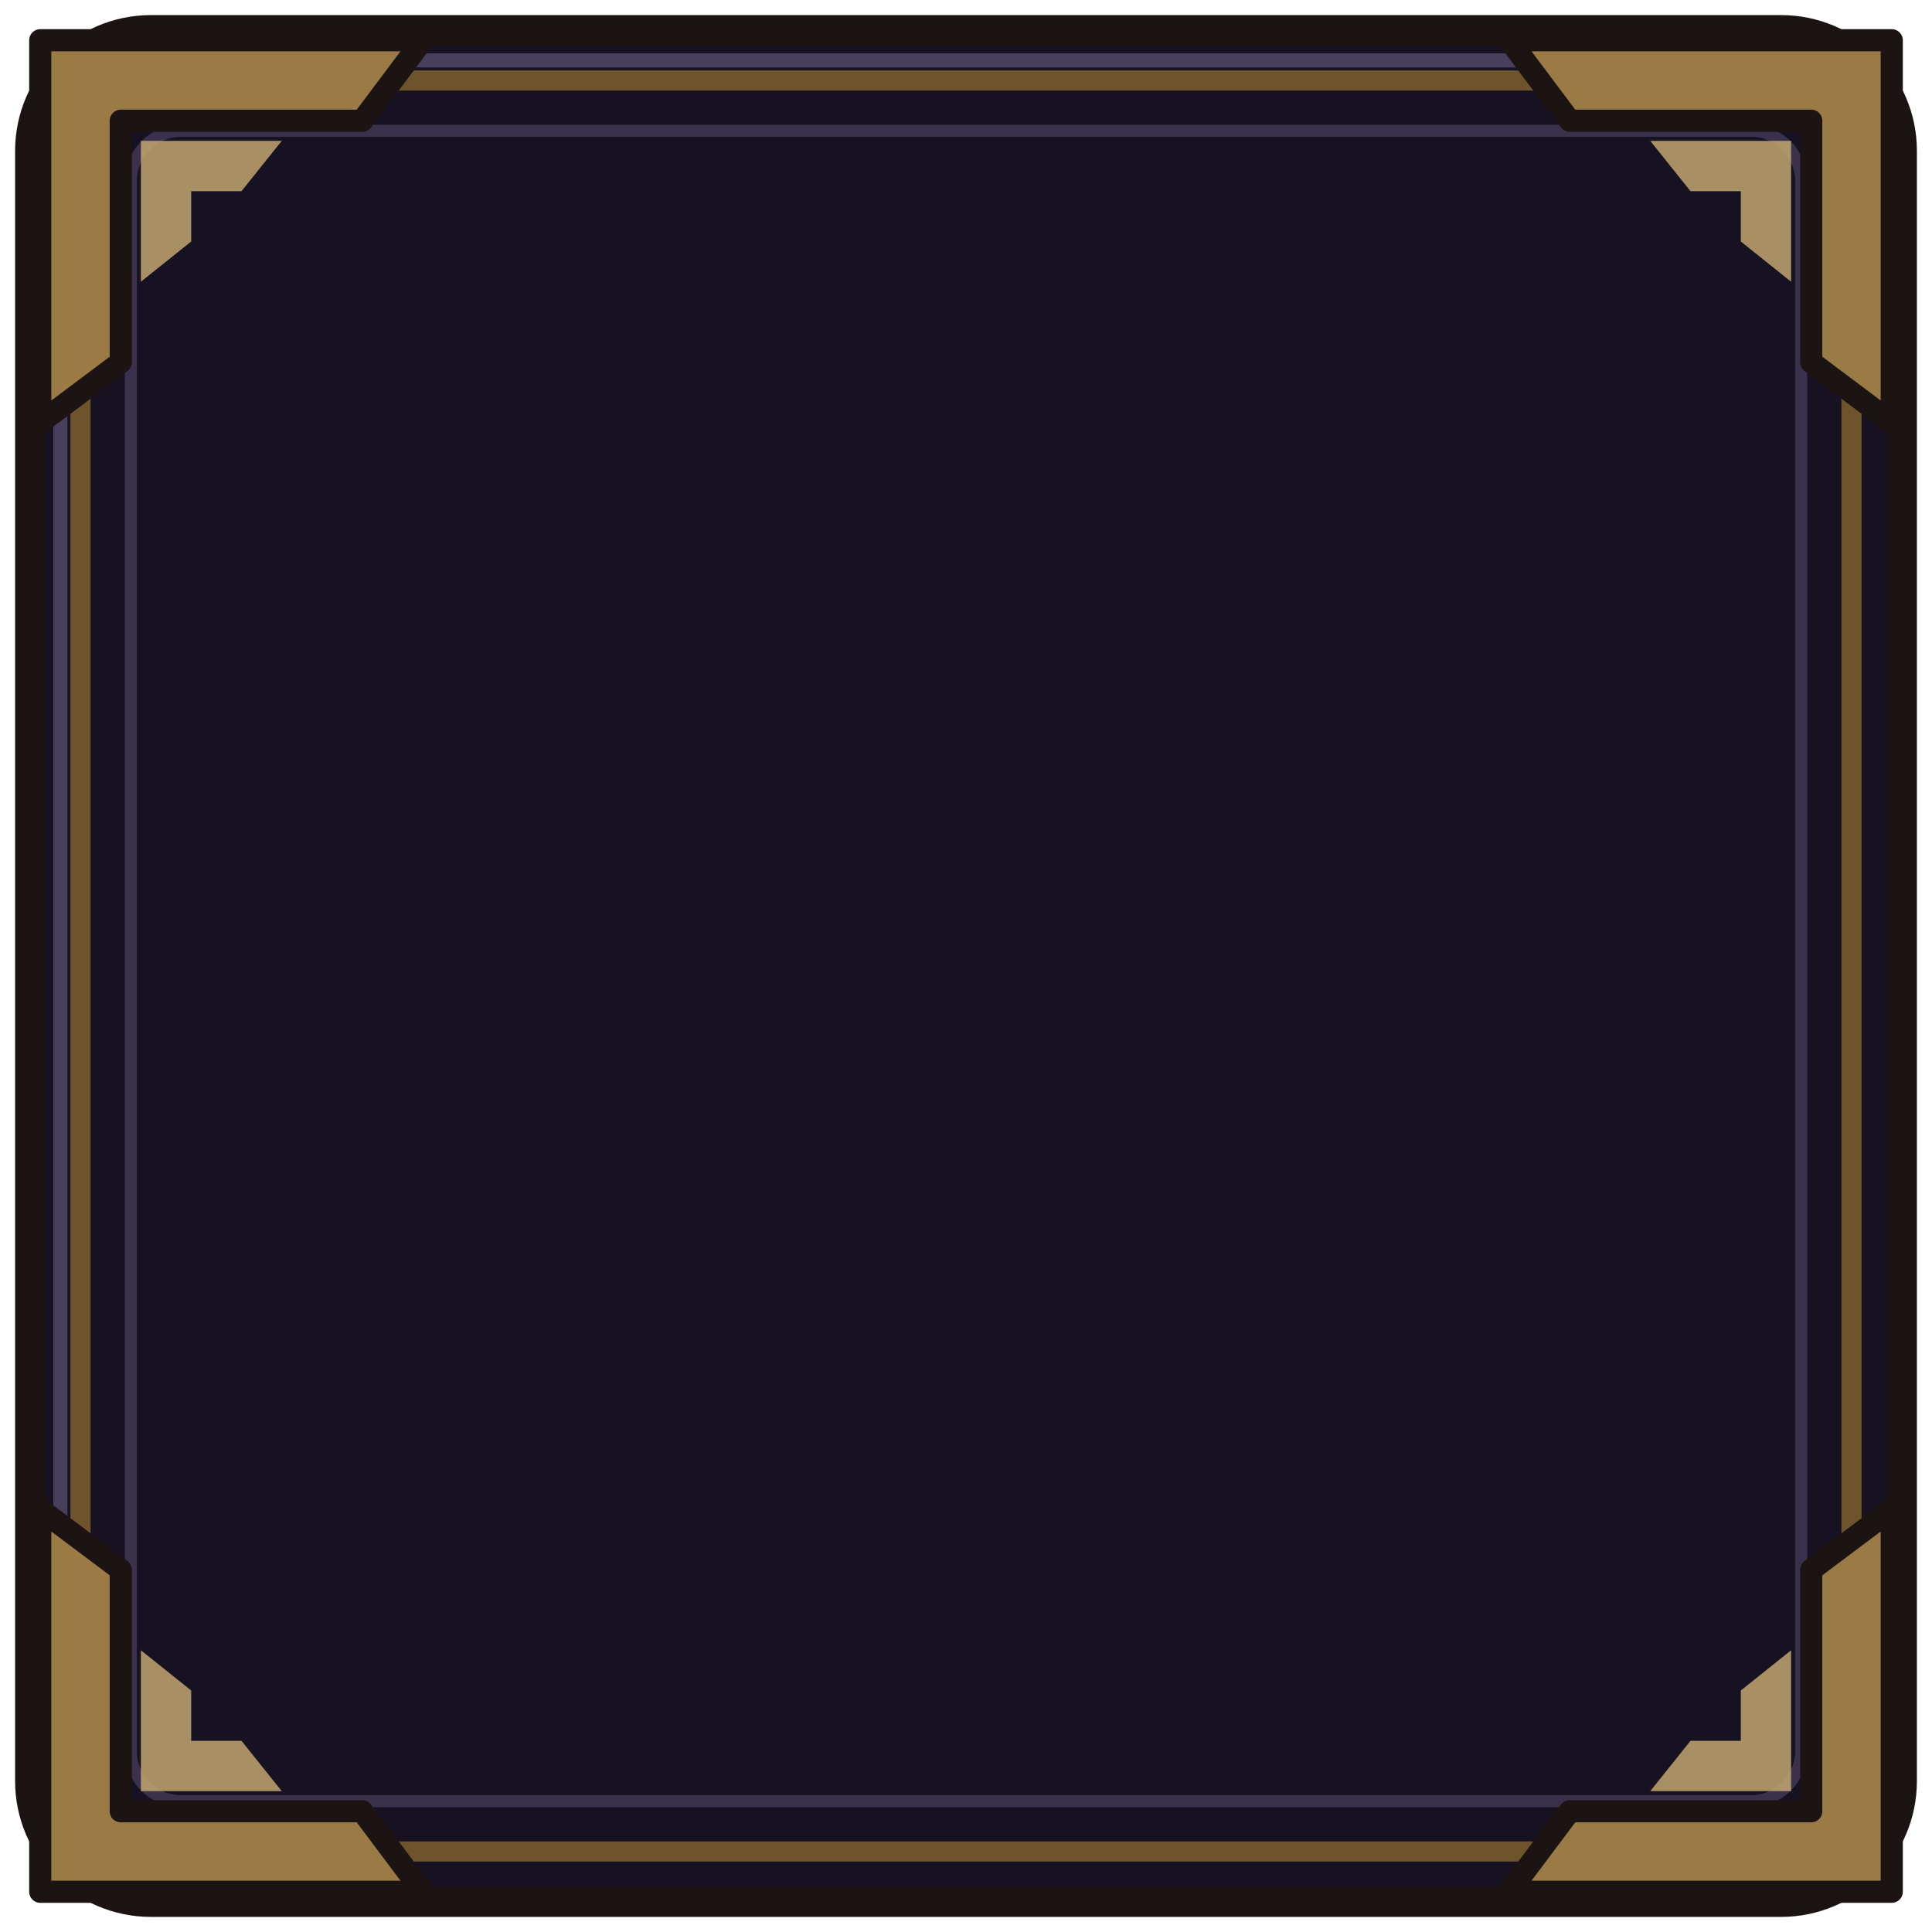
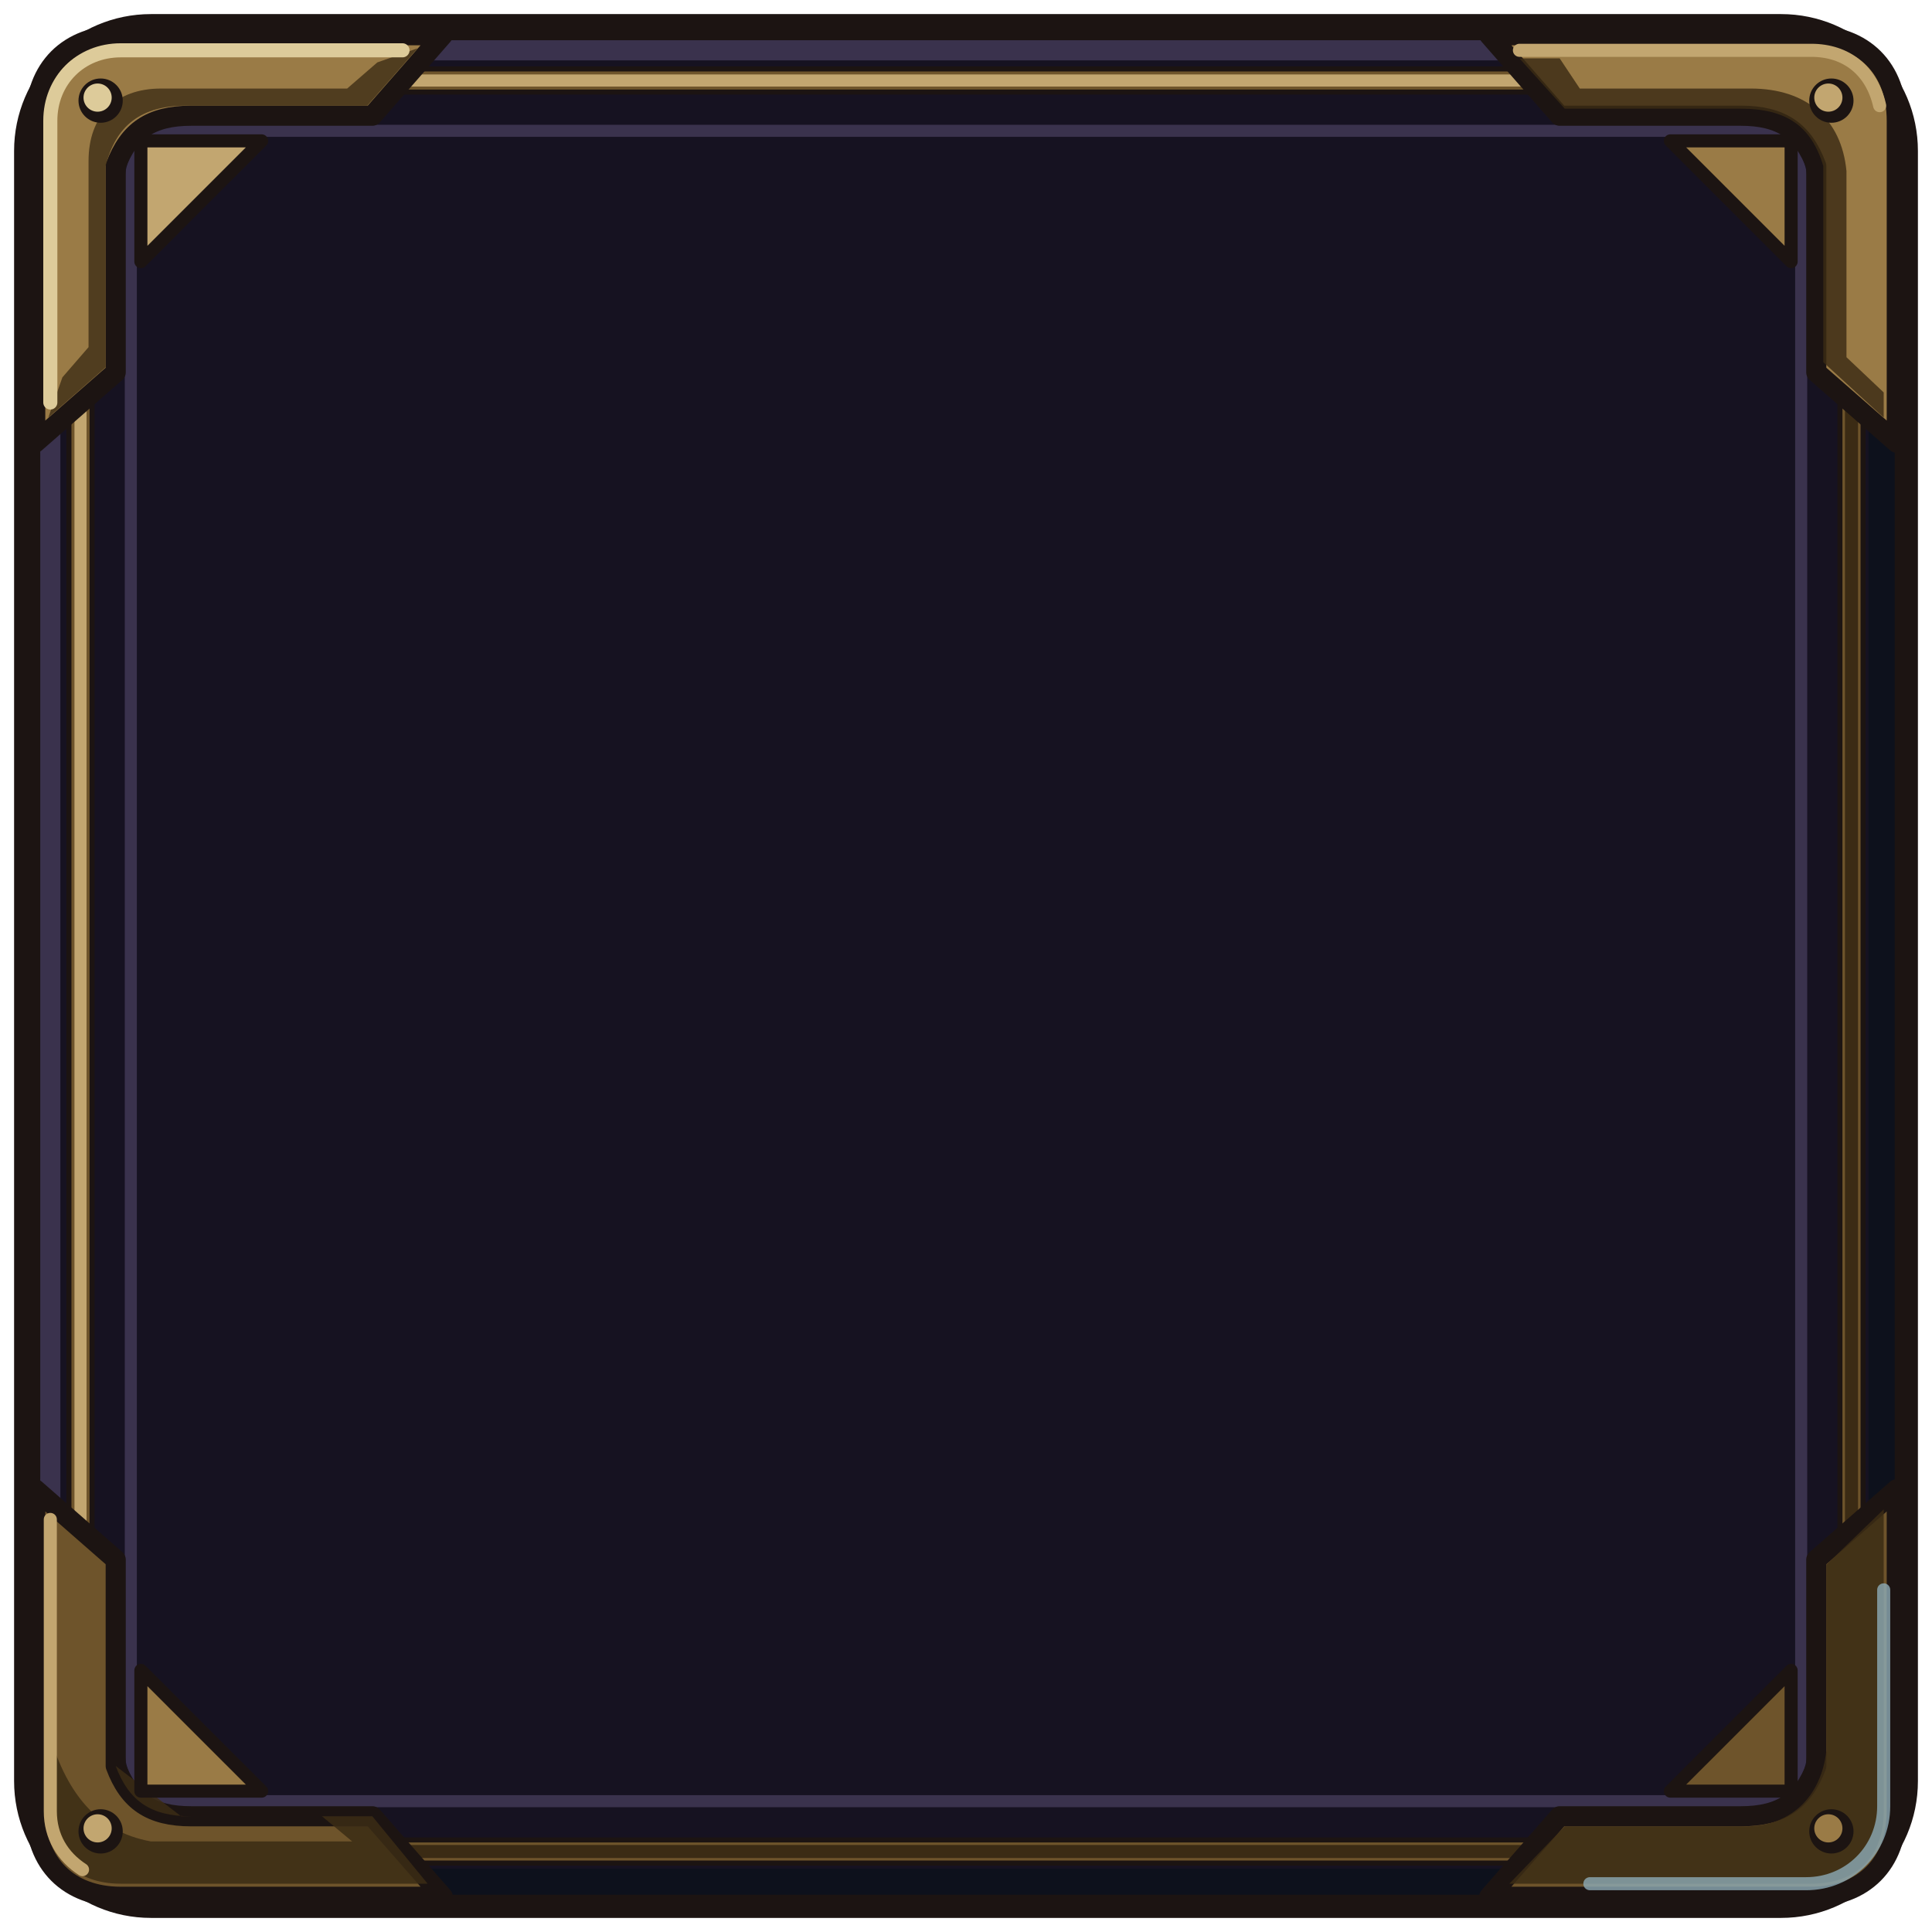
<svg xmlns="http://www.w3.org/2000/svg" class="svg-ui_panel" viewBox="0 0 192 192" width="192" height="192">
+   <style>
+ .svg-ui_panel g { transform-box: view-box; }
+ .svg-ui_panel #sheen { opacity: 0; }
+ 
+ /* idle 3000ms: 0 -&gt; 1500 -&gt; 3000 (九宫格几何与切线完全固定，仅独立冷亮反光轻变化) */
+ @keyframes svg-ui_panel-idle-sheen {
+   0% { opacity: 0; animation-timing-function: ease-in-out; }
+   50% { opacity: 0.82; animation-timing-function: ease-in-out; }
+   100% { opacity: 0; }
+ }
+ .svg-ui_panel:not([data-anim]) #sheen,
+ .svg-ui_panel[data-anim="idle"] #sheen {
+   animation: svg-ui_panel-idle-sheen 3s infinite;
+ }
+ </style>
+   <defs>
+     <linearGradient id="ui_panel-sheen-grad" x1="8" y1="8" x2="184" y2="184" gradientUnits="userSpaceOnUse">
+       <stop offset="0" stop-color="#DDCB9A" stop-opacity="0" />
+       <stop offset="0.25" stop-color="#DDCB9A" stop-opacity="0.85" />
+       <stop offset="0.55" stop-color="#8CAAB5" stop-opacity="0" />
+     </linearGradient>
+   </defs>
  <g id="root">
-     <rect x="3" y="3" width="186" height="186" rx="12" fill="#161221" stroke="#1C1412" stroke-width="3" />
-     <rect x="8" y="8" width="176" height="176" rx="8" fill="none" stroke="#6E542B" stroke-width="2" />
-     <rect x="13" y="13" width="166" height="166" rx="5" fill="none" stroke="#3A324D" stroke-width="1.2" />
-     <path d="M6,178 V14 A8,8 0 0,1 14,6 H178" fill="none" stroke="#62577D" stroke-width="1.4" opacity="0.65" />
+     <rect x="3" y="3" width="186" height="186" rx="12" fill="#161221" stroke="#1C1412" stroke-width="3.2" />
+     <path d="M5,180 V14 A9,9 0 0 1 14,5 H180" fill="none" stroke="#3A324D" stroke-width="2" />
+     <path d="M187,14 V178 A9,9 0 0 1 178,187 H14" fill="none" stroke="#0D111C" stroke-width="2.6" />
+     <rect x="8" y="8" width="176" height="176" rx="8" fill="none" stroke="#1C1412" stroke-width="2.8" />
+     <rect x="8" y="8" width="176" height="176" rx="8" fill="none" stroke="#6E542B" stroke-width="1.8" />
+     <path d="M8,168 V16 A8,8 0 0 1 16,8 H168" fill="none" stroke="#C2A670" stroke-width="1.2" />
+     <path d="M184,24 V176 A8,8 0 0 1 176,184 H24" fill="none" stroke="#3B2B14" stroke-width="1.3" />
+     <rect x="13" y="13" width="166" height="166" rx="5" fill="#161221" stroke="#3A324D" stroke-width="1.2" />
    <g>
-       <polygon points="4,4 42,4 36,12 12,12 12,36 4,42" fill="#9A7B46" stroke="#1C1412" stroke-width="2.2" stroke-linejoin="round" />
-       <polygon points="14,14 28,14 24,19 19,19 19,24 14,28" fill="#C2A670" opacity="0.85" />
+       <path d="M3.5,12 C3.5,6.8 6.8,3.5 12,3.5 H44 L37,11.5 H19 C15,11.5 12.8,13 11.5,16.5 V37 L3.5,44 Z" fill="#9A7B46" stroke="#1C1412" stroke-width="2" stroke-linejoin="round" />
+       <path d="M41.5,4.8 L36.5,10.5 H18.5 C14,10.5 11.5,12.5 10.5,16.5 V36.5 L4.8,41.5 L6.2,37.5 L8.8,34.5 V16 C8.8,11.5 11.5,8.8 16,8.8 H34.5 L37.5,6.2 Z" fill="#3B2B14" opacity="0.78" />
+       <path d="M5,40 V12 C5,8 8,5 12,5 H40" fill="none" stroke="#DDCB9A" stroke-width="1.4" stroke-linecap="round" />
+       <path d="M14,14 L26,14 L21,19 L19,21 L14,26 Z" fill="#C2A670" stroke="#1C1412" stroke-width="1.3" stroke-linejoin="round" />
+       <circle cx="10" cy="10" r="2.2" fill="#1C1412" />
+       <circle cx="9.7" cy="9.7" r="1.4" fill="#DDCB9A" />
    </g>
-     <g transform="translate(192, 0) scale(-1, 1)">
-       <polygon points="4,4 42,4 36,12 12,12 12,36 4,42" fill="#9A7B46" stroke="#1C1412" stroke-width="2.2" stroke-linejoin="round" />
-       <polygon points="14,14 28,14 24,19 19,19 19,24 14,28" fill="#C2A670" opacity="0.85" />
+     <g>
+       <path d="M188.5,12 C188.5,6.8 185.2,3.5 180,3.5 H148 L155,11.5 H173 C177,11.5 179.2,13 180.5,16.5 V37 L188.5,44 Z" fill="#9A7B46" stroke="#1C1412" stroke-width="2" stroke-linejoin="round" />
+       <path d="M187.2,12 V41.5 L181.2,36 V16.5 C180,12.5 177.5,10.8 173,10.8 H155.5 L151,5.8 H155 L157,8.8 H174 C179.5,8.8 183,11.8 183.5,17 V35.5 L187.2,39 Z" fill="#3B2B14" opacity="0.82" />
+       <path d="M151,5 H180 C183.5,5 186,7 186.8,10.5" fill="none" stroke="#C2A670" stroke-width="1.3" stroke-linecap="round" />
+       <path d="M178,14 L166,14 L171,19 L173,21 L178,26 Z" fill="#9A7B46" stroke="#1C1412" stroke-width="1.3" stroke-linejoin="round" />
+       <circle cx="182" cy="10" r="2.2" fill="#1C1412" />
+       <circle cx="181.7" cy="9.7" r="1.4" fill="#C2A670" />
    </g>
-     <g transform="translate(0, 192) scale(1, -1)">
-       <polygon points="4,4 42,4 36,12 12,12 12,36 4,42" fill="#9A7B46" stroke="#1C1412" stroke-width="2.2" stroke-linejoin="round" />
-       <polygon points="14,14 28,14 24,19 19,19 19,24 14,28" fill="#C2A670" opacity="0.85" />
+     <g>
+       <path d="M3.5,180 C3.5,185.2 6.8,188.5 12,188.5 H44 L37,180.5 H19 C15,180.5 12.8,179 11.5,175.5 V155 L3.5,148 Z" fill="#6E542B" stroke="#1C1412" stroke-width="2" stroke-linejoin="round" />
+       <path d="M11.5,175.5 C12.8,179 15,180.5 19,180.5 H37 L42.5,187.2 H12 C7.5,187.2 4.8,184.5 4.8,180 V172 C6.5,178 9.5,182 15,183 H35 L32,180.5 H18 Z" fill="#3B2B14" opacity="0.85" />
+       <path d="M5,151 V180 C5,182.5 6.2,184.5 8.2,185.8" fill="none" stroke="#C2A670" stroke-width="1.3" stroke-linecap="round" />
+       <path d="M14,178 L26,178 L21,173 L19,171 L14,166 Z" fill="#9A7B46" stroke="#1C1412" stroke-width="1.3" stroke-linejoin="round" />
+       <circle cx="10" cy="182" r="2.2" fill="#1C1412" />
+       <circle cx="9.7" cy="181.7" r="1.4" fill="#C2A670" />
    </g>
-     <g transform="translate(192, 192) scale(-1, -1)">
-       <polygon points="4,4 42,4 36,12 12,12 12,36 4,42" fill="#9A7B46" stroke="#1C1412" stroke-width="2.2" stroke-linejoin="round" />
-       <polygon points="14,14 28,14 24,19 19,19 19,24 14,28" fill="#C2A670" opacity="0.85" />
+     <g>
+       <path d="M188.5,180 C188.5,185.2 185.2,188.5 180,188.5 H148 L155,180.5 H173 C177,180.5 179.2,179 180.5,175.5 V155 L188.5,148 Z" fill="#6E542B" stroke="#1C1412" stroke-width="2" stroke-linejoin="round" />
+       <path d="M187.2,150 V180 C187.2,184.5 184.5,187.2 180,187.2 H150 L155.5,181.5 H173.5 C178,181.5 181,178.5 181.5,174 V155.5 Z" fill="#3B2B14" opacity="0.85" />
+       <path d="M187.2,158 V179.5 C187.2,183.8 183.8,187.2 179.5,187.2 H158" fill="none" stroke="#8CAAB5" stroke-width="1.3" stroke-linecap="round" opacity="0.8" />
+       <path d="M178,178 L166,178 L171,173 L173,171 L178,166 Z" fill="#6E542B" stroke="#1C1412" stroke-width="1.3" stroke-linejoin="round" />
+       <circle cx="182" cy="182" r="2.2" fill="#1C1412" />
+       <circle cx="181.7" cy="181.7" r="1.4" fill="#9A7B46" />
    </g>
+     <rect id="sheen" opacity="0" x="8" y="8" width="176" height="176" rx="8" fill="none" stroke="url(#ui_panel-sheen-grad)" stroke-width="2" />
  </g>
</svg>
